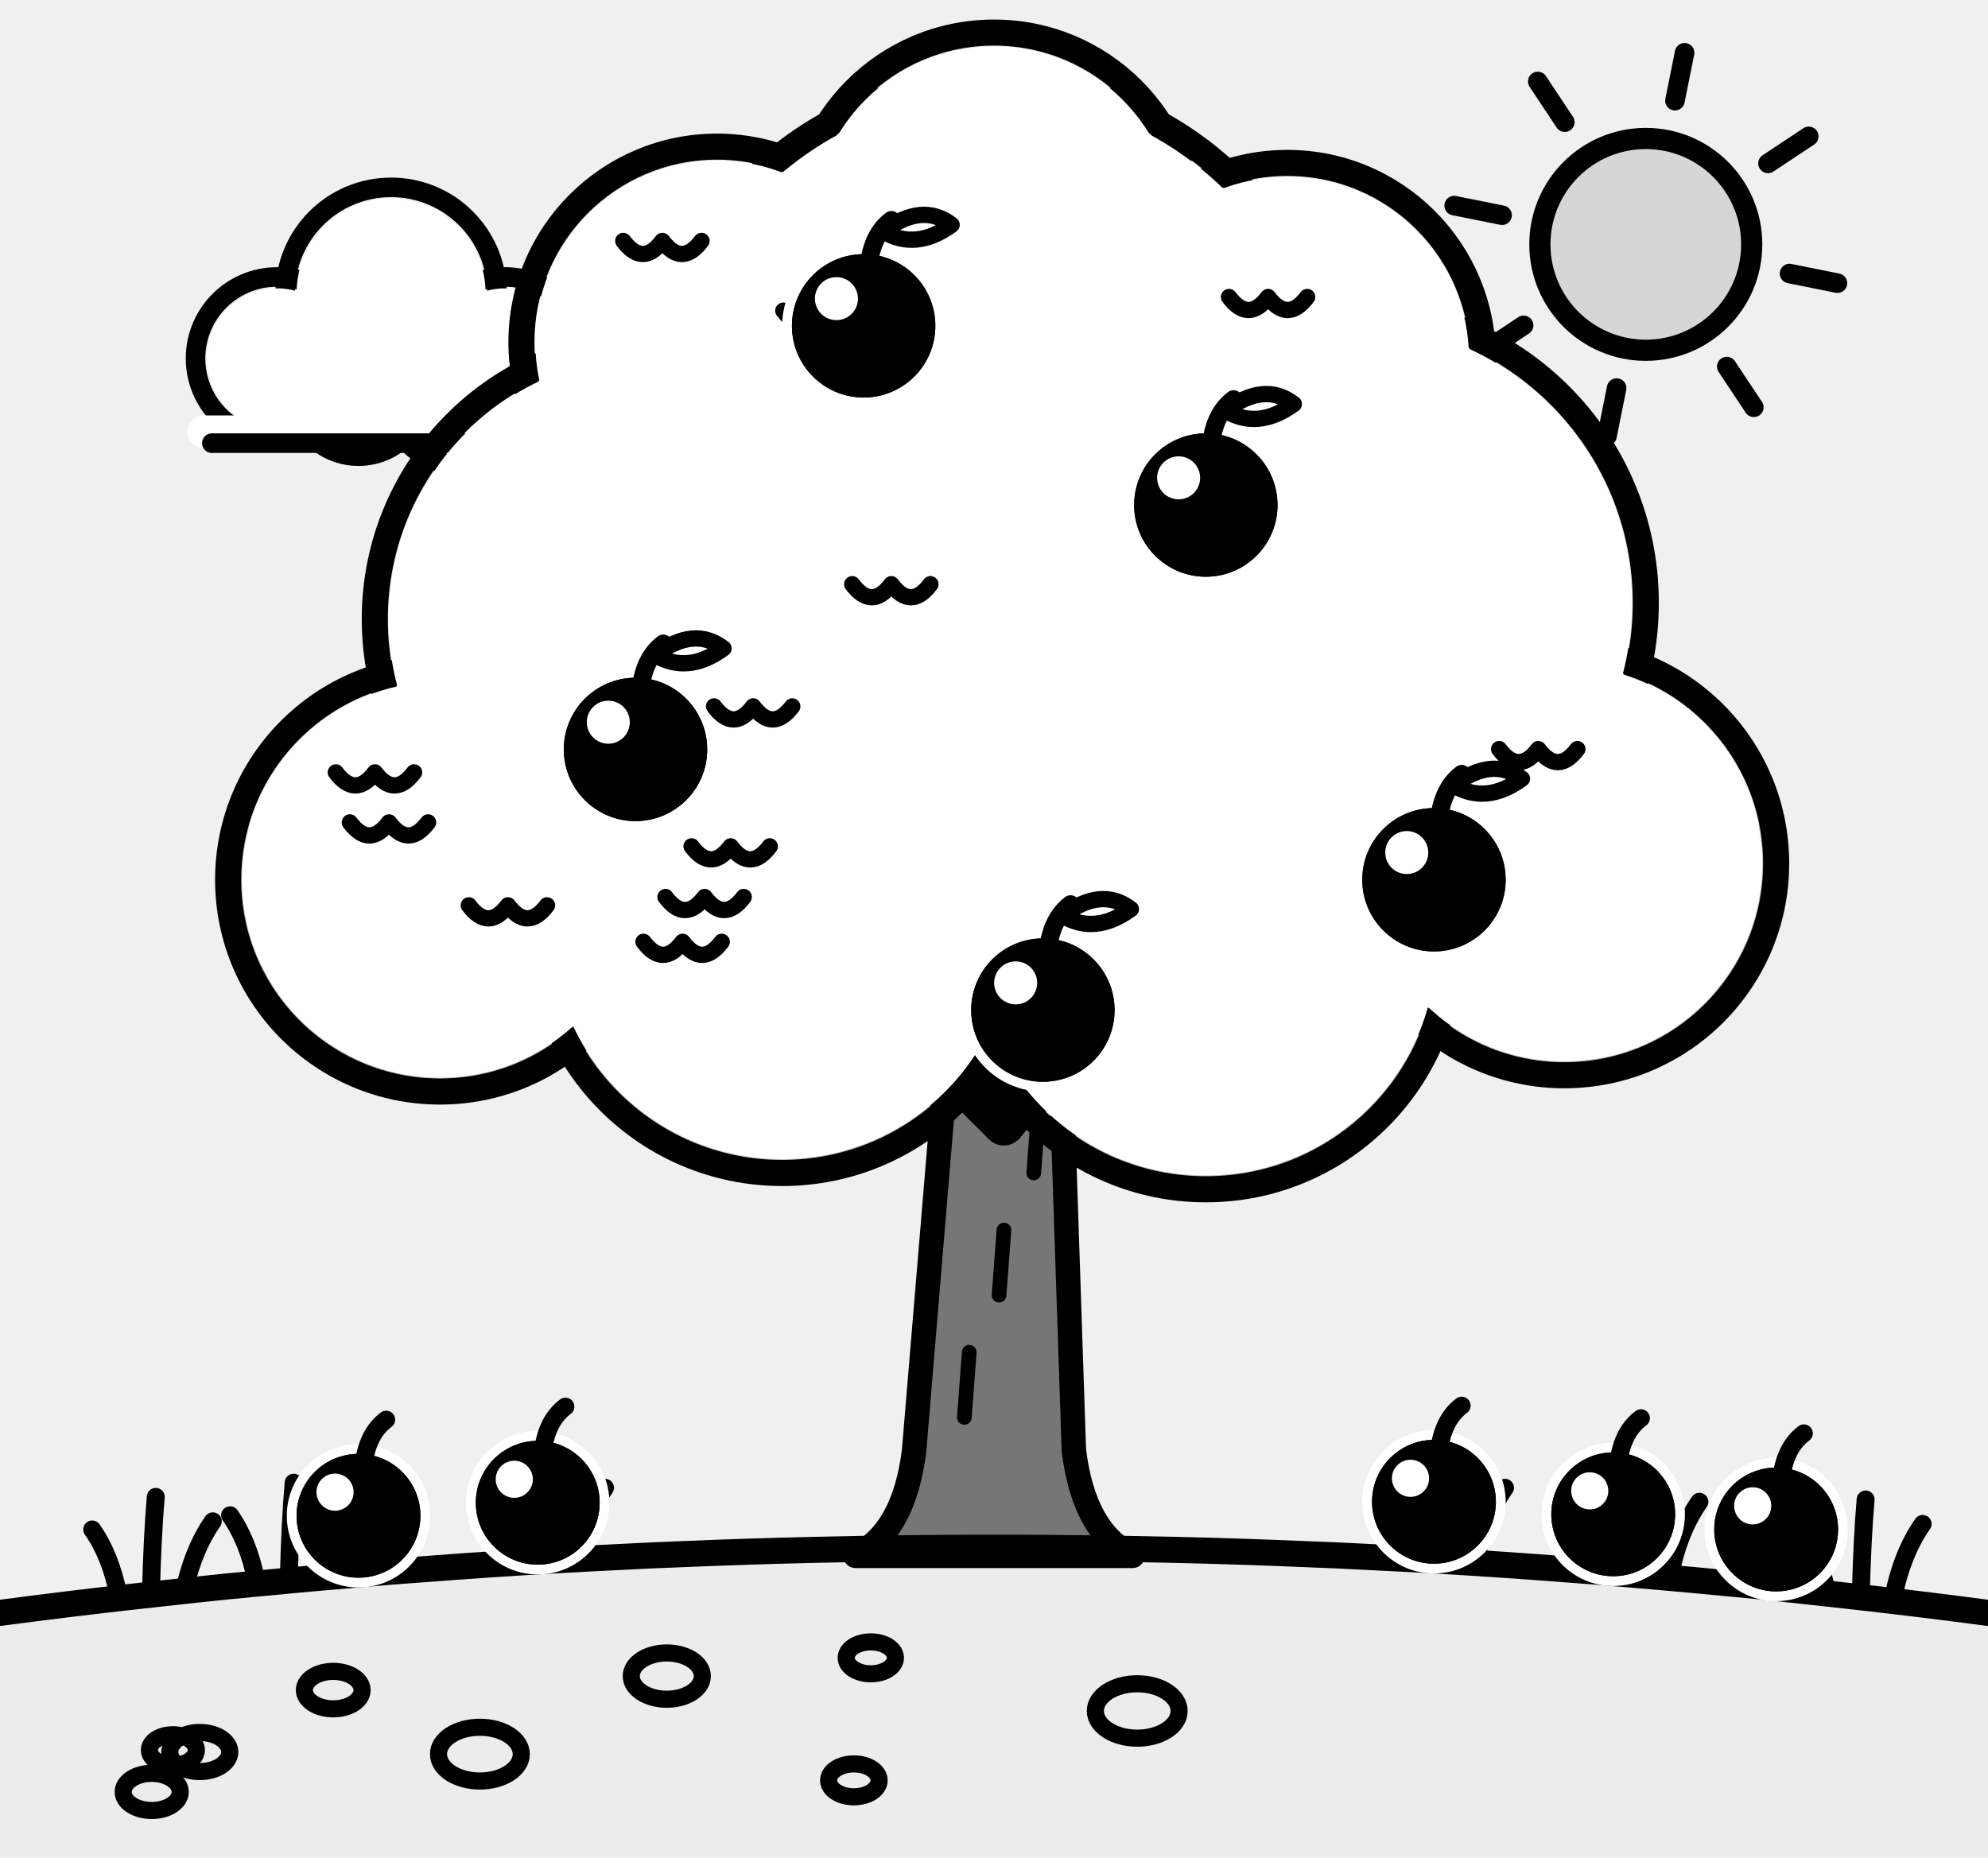
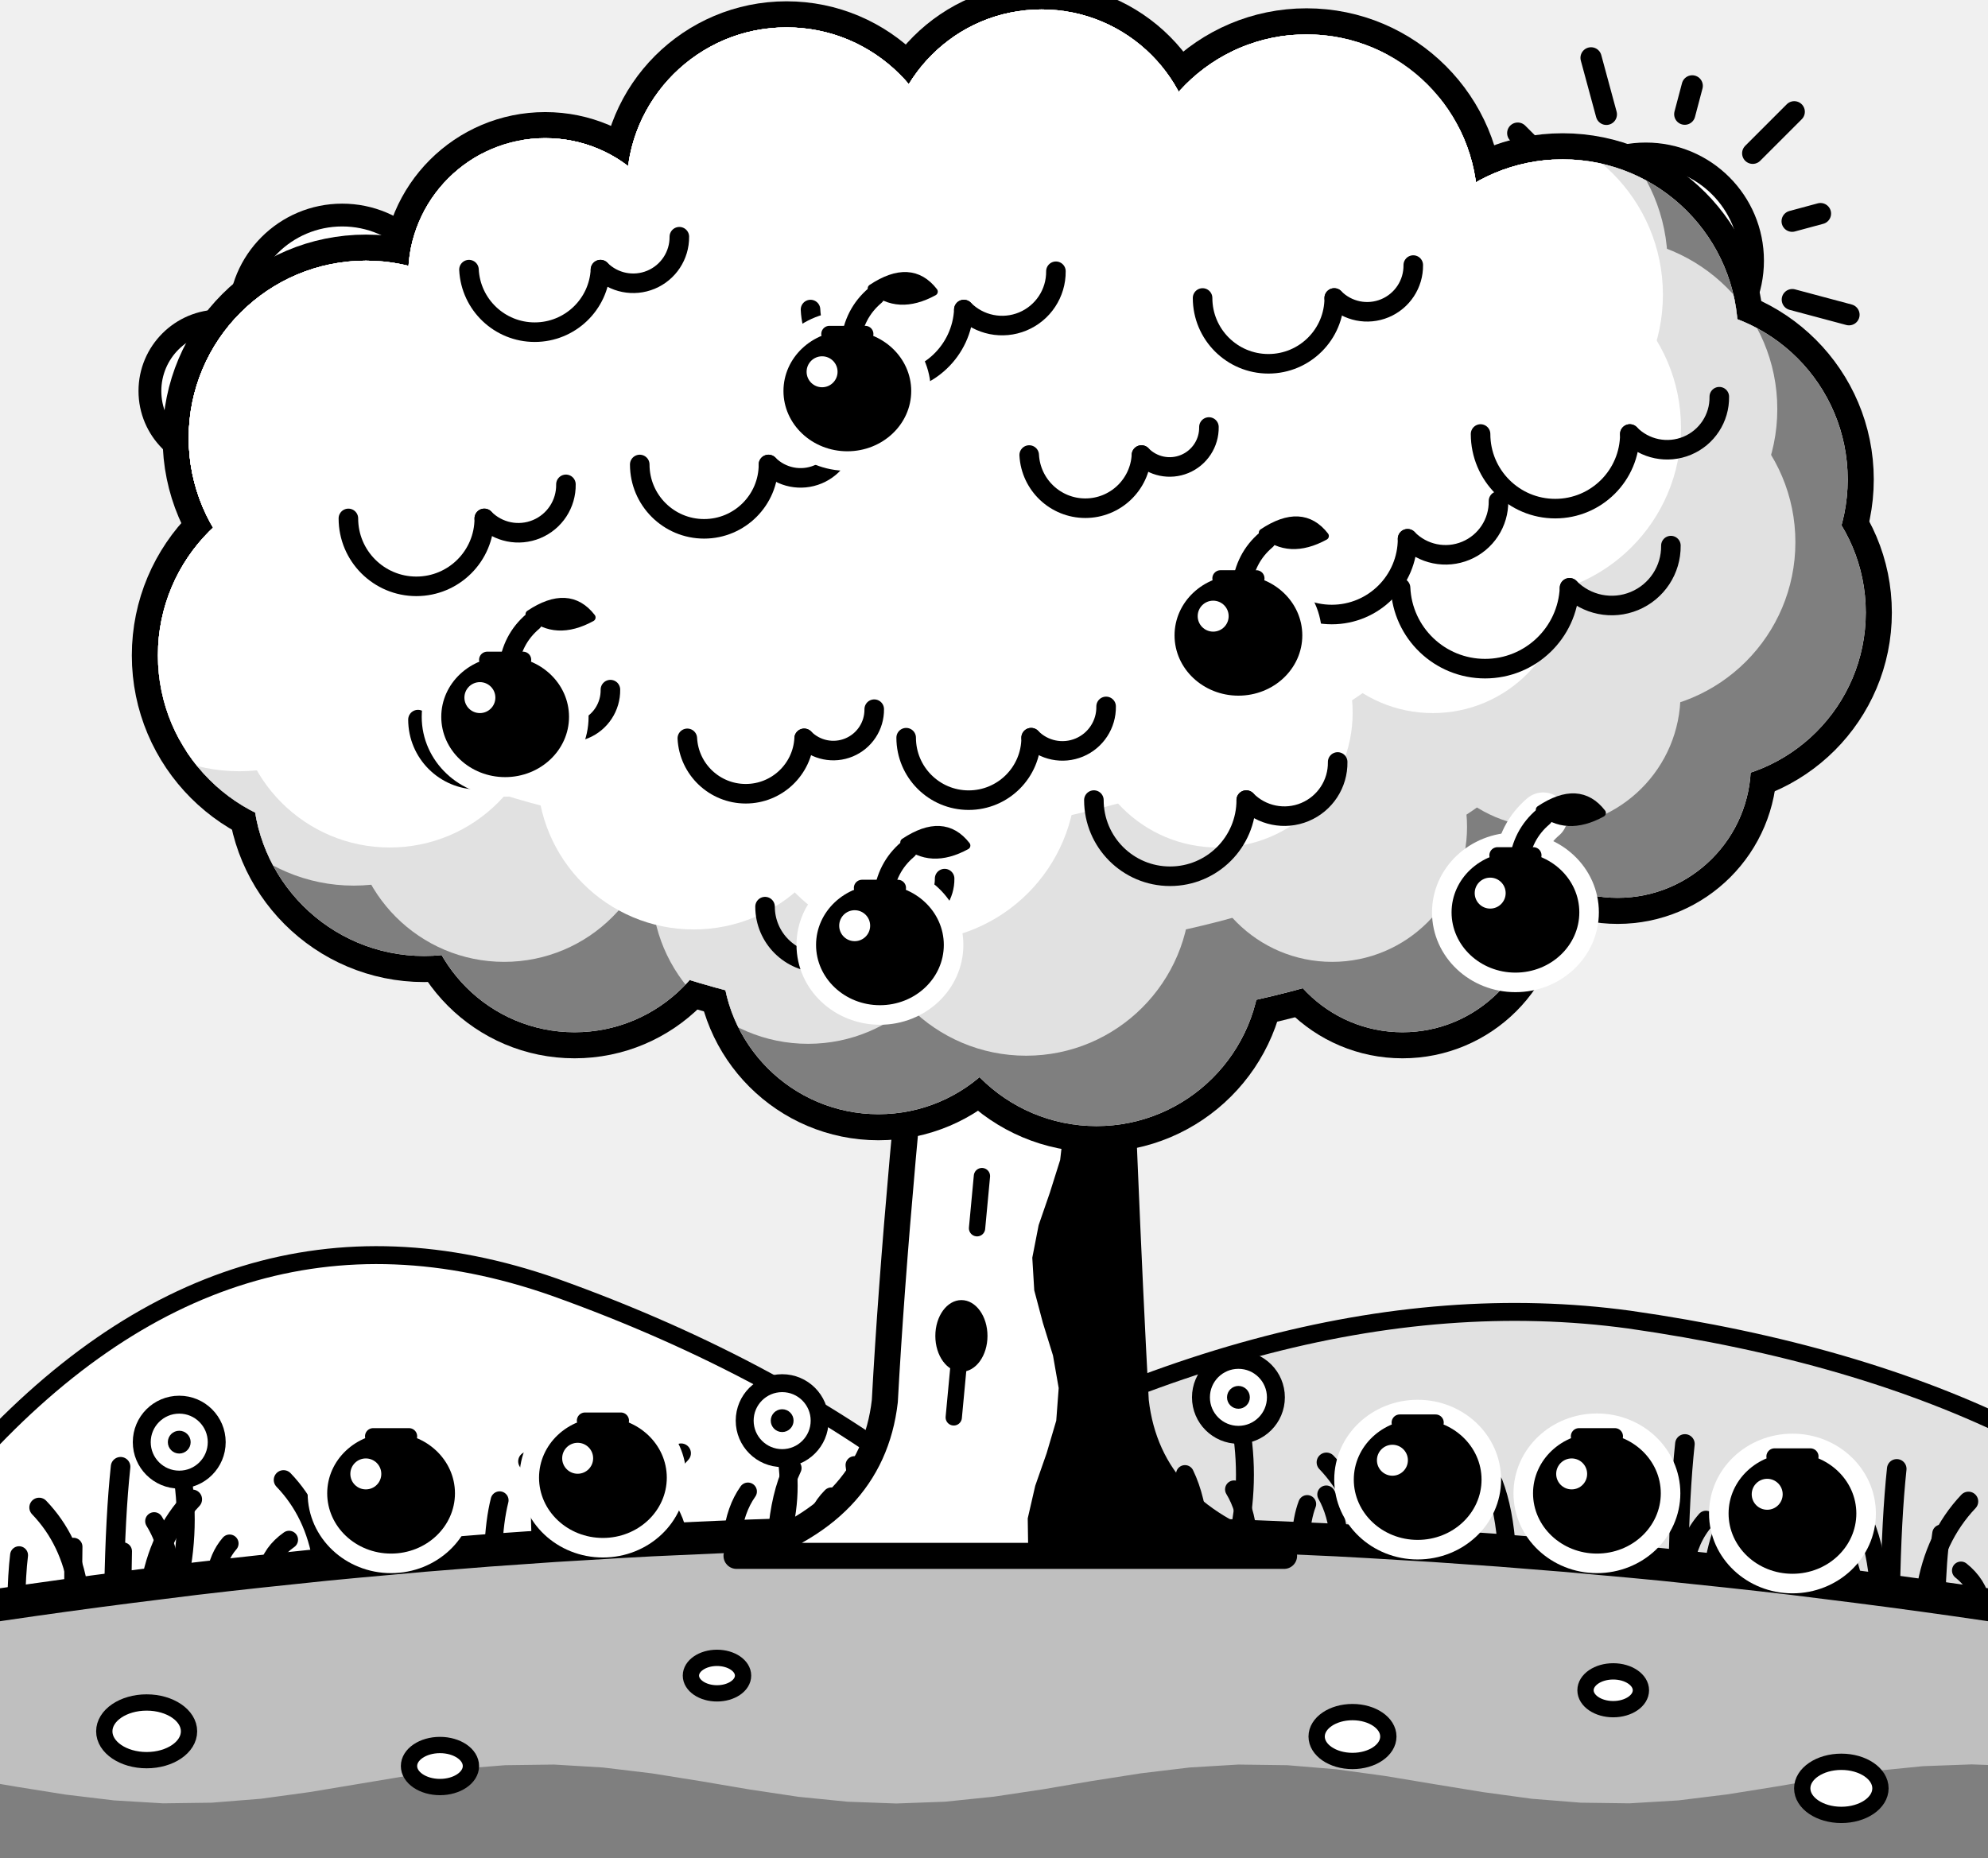
<svg xmlns="http://www.w3.org/2000/svg" width="122" height="114" viewBox="0 0 122 114">
-   <g id="shade">
-     <circle cx="101" cy="15" r="6.5" fill="rgb(214,214,214)" />
-     <path d="M0,99 L2,98.74 L4,98.49 L6,98.25 L8,98.02 L10,97.8 L12,97.58 L14,97.37 L16,97.18 L18,96.99 L20,96.81 L22,96.64 L24,96.47 L26,96.32 L28,96.17 L30,96.03 L32,95.9 L34,95.78 L36,95.67 L38,95.57 L40,95.47 L42,95.39 L44,95.31 L46,95.24 L48,95.18 L50,95.13 L52,95.09 L54,95.05 L56,95.03 L58,95.01 L60,95 L62,95 L64,95.01 L66,95.03 L68,95.05 L70,95.09 L72,95.13 L74,95.18 L76,95.24 L78,95.31 L80,95.39 L82,95.47 L84,95.57 L86,95.67 L88,95.78 L90,95.9 L92,96.03 L94,96.17 L96,96.32 L98,96.47 L100,96.64 L102,96.81 L104,96.99 L106,97.18 L108,97.37 L110,97.58 L112,97.8 L114,98.02 L116,98.25 L118,98.49 L120,98.74 L122,99 L122,114 L0,114 Z" fill="rgb(236,236,236)" />
-     <path d="M52.5,95.5 Q55.5,94 56.1,89 L58.1,65 L65.1,65 L65.9,89 Q66.5,94 69.5,95.5 Z" fill="rgb(118,118,118)" />
+   <g stroke-linecap="round" stroke-linejoin="round">
+     <path d="M109.99,18.39 L113.47,19.32" fill="none" stroke="#000" stroke-width="1.3" />
+     <path d="M107.59,22.56 L108.86,23.83" fill="none" stroke="#000" stroke-width="1.3" />
+     <path d="M103.42,24.98 L104.36,28.45" fill="none" stroke="#000" stroke-width="1.3" />
+     <path d="M98.61,24.99 L98.15,26.73" fill="none" stroke="#000" stroke-width="1.3" />
+     <path d="M94.44,22.59 L91.89,25.14" fill="none" stroke="#000" stroke-width="1.3" />
+     <path d="M92.02,18.42 L90.28,18.89" fill="none" stroke="#000" stroke-width="1.3" />
+     <path d="M92.01,13.61 L88.53,12.68" fill="none" stroke="#000" stroke-width="1.3" />
+     <path d="M94.41,9.44 L93.14,8.17" fill="none" stroke="#000" stroke-width="1.3" />
+     <path d="M98.58,7.02 L97.64,3.55" fill="none" stroke="#000" stroke-width="1.3" />
+     <path d="M103.39,7.01 L103.85,5.27" fill="none" stroke="#000" stroke-width="1.3" />
+     <path d="M107.56,9.41 L110.11,6.86" fill="none" stroke="#000" stroke-width="1.3" />
+     <path d="M109.98,13.58 L111.72,13.11" fill="none" stroke="#000" stroke-width="1.3" />
+     <circle cx="101" cy="16" r="6.5" fill="#fff" stroke="#000" stroke-width="1.5" />
+     <clipPath id="c1">
+       <rect x="0" y="0" width="122" height="29" />
+     </clipPath>
+     <g clip-path="url(#c1)">
+       <circle cx="13.5" cy="24" r="5" fill="#000" />
+       <circle cx="21" cy="19.5" r="7" fill="#000" />
+       <circle cx="30" cy="20.5" r="6" fill="#000" />
+       <circle cx="36.5" cy="24.5" r="4.5" fill="#000" />
+     </g>
+     <clipPath id="c2">
+       <rect x="0" y="0" width="122" height="27.6" />
+     </clipPath>
+     <g clip-path="url(#c2)">
+       <circle cx="13.5" cy="24" r="3.6" fill="#fff" />
+       <circle cx="21" cy="19.5" r="5.6" fill="#fff" />
+       <circle cx="30" cy="20.5" r="4.6" fill="#fff" />
+       <circle cx="36.5" cy="24.5" r="3.1" fill="#fff" />
+       <rect x="12" y="22" width="26" height="6" fill="#fff" />
+     </g>
+     <path d="M-2,90 Q14,72 34,79 Q48,84 58,92 L58,110 L-2,110 Z" fill="#fff" stroke="#000" stroke-width="1.1" />
+     <path d="M52,94 Q78,78 100,81 Q114,83 124,88 L124,110 L52,110 Z" fill="#e1e1e1" stroke="#000" stroke-width="1.1" />
+     <path d="M-2,98.8 L0,98.5 L2,98.21 L4,97.93 L6,97.66 L8,97.4 L10,97.15 L12,96.9 L14,96.67 L16,96.45 L18,96.24 L20,96.03 L22,95.84 L24,95.66 L26,95.48 L28,95.32 L30,95.16 L32,95.02 L34,94.88 L36,94.76 L38,94.64 L40,94.53 L42,94.44 L44,94.35 L46,94.27 L48,94.2 L50,94.15 L52,94.1 L54,94.06 L56,94.03 L58,94.01 L60,94 L62,94 L64,94.01 L66,94.03 L68,94.06 L70,94.1 L72,94.15 L74,94.2 L76,94.27 L78,94.35 L80,94.44 L82,94.53 L84,94.64 L86,94.76 L88,94.88 L90,95.02 L92,95.16 L94,95.32 L96,95.48 L98,95.66 L100,95.84 L102,96.03 L104,96.24 L106,96.45 L108,96.67 L110,96.9 L112,97.15 L114,97.4 L116,97.66 L118,97.93 L120,98.21 L122,98.5 L124,98.8 L124,116 L-2,116 Z" fill="#bfbfbf" />
+     <path d="M-2,109.16 L1,109.67 L4,110.15 L7,110.51 L10,110.69 L13,110.65 L16,110.41 L19,110 L22,109.5 L25,109 L28,108.59 L31,108.35 L34,108.31 L37,108.49 L40,108.85 L43,109.33 L46,109.84 L49,110.29 L52,110.59 L55,110.7 L58,110.59 L61,110.28 L64,109.83 L67,109.32 L70,108.85 L73,108.49 L76,108.31 L79,108.35 L82,108.6 L85,109.01 L88,109.51 L91,110 L94,110.41 L97,110.65 L100,110.69 L103,110.51 L106,110.14 L109,109.66 L112,109.15 L115,108.71 L118,108.41 L121,108.3 L124,108.41 L124,116 L-2,116 Z" fill="#7f7f7f" />
+     <ellipse cx="9" cy="106.27" rx="2.6" ry="1.77" fill="#fff" stroke="#000" stroke-width="1" />
+     <ellipse cx="27" cy="108.4" rx="1.9" ry="1.29" fill="#fff" stroke="#000" stroke-width="1" />
+     <ellipse cx="44" cy="102.85" rx="1.6" ry="1.09" fill="#fff" stroke="#000" stroke-width="1" />
+     <ellipse cx="83" cy="106.59" rx="2.2" ry="1.5" fill="#fff" stroke="#000" stroke-width="1" />
+     <ellipse cx="99" cy="103.75" rx="1.7" ry="1.16" fill="#fff" stroke="#000" stroke-width="1" />
+     <ellipse cx="113" cy="109.77" rx="2.4" ry="1.63" fill="#fff" stroke="#000" stroke-width="1" />
+     <path d="M1,98.35 q0.03,-1.73 0.17,-2.89" fill="none" stroke="#000" stroke-width="1.1" />
+     <path d="M4.49,97.86 q0,-1.75 0.02,-2.92" fill="none" stroke="#000" stroke-width="1.1" />
+     <path d="M7.52,97.46 q0.01,-1.35 0.03,-2.24" fill="none" stroke="#000" stroke-width="1.1" />
+     <path d="M10.6,97.07 q-0.23,-2.22 -1.14,-3.7" fill="none" stroke="#000" stroke-width="1.1" />
+     <path d="M13.22,96.76 q0.17,-1.21 0.87,-2.02" fill="none" stroke="#000" stroke-width="1.1" />
+     <path d="M16.39,96.41 q0.27,-1.14 1.35,-1.9" fill="none" stroke="#000" stroke-width="1.1" />
+     <path d="M19.94,96.04 q0.06,-2.02 0.32,-3.37" fill="none" stroke="#000" stroke-width="1.1" />
+     <path d="M22.36,95.81 q0.02,-1.1 0.08,-1.84" fill="none" stroke="#000" stroke-width="1.1" />
+     <path d="M24.65,95.6 q-0.14,-1.35 -0.72,-2.26" fill="none" stroke="#000" stroke-width="1.1" />
+     <path d="M26.89,95.41 q-0.03,-1.75 -0.17,-2.91" fill="none" stroke="#000" stroke-width="1.1" />
+     <path d="M30.27,95.14 q0.08,-1.83 0.39,-3.05" fill="none" stroke="#000" stroke-width="1.1" />
+     <path d="M33.17,94.94 q-0.02,-2.03 -0.12,-3.39" fill="none" stroke="#000" stroke-width="1.1" />
+     <path d="M35.76,94.77 q0.28,-2.52 1.39,-4.19" fill="none" stroke="#000" stroke-width="1.1" />
+     <path d="M39.14,94.58 q-0.1,-2.1 -0.52,-3.5" fill="none" stroke="#000" stroke-width="1.1" />
+     <path d="M41.66,94.45 q-0.24,-1.5 -1.2,-2.49" fill="none" stroke="#000" stroke-width="1.1" />
+     <path d="M44.93,94.31 q0.19,-1.66 0.97,-2.76" fill="none" stroke="#000" stroke-width="1.1" />
+     <path d="M47.67,94.21 q0.19,-2.46 0.97,-4.1" fill="none" stroke="#000" stroke-width="1.1" />
+     <path d="M49.87,94.15 q0.23,-1.38 1.15,-2.3" fill="none" stroke="#000" stroke-width="1.1" />
+     <path d="M52.73,94.08 q-0.06,-2.49 -0.29,-4.15" fill="none" stroke="#000" stroke-width="1.1" />
+     <path d="M68.97,94.08 q0.14,-2.47 0.72,-4.11" fill="none" stroke="#000" stroke-width="1.1" />
+     <path d="M71.33,94.13 q-0.22,-1.43 -1.12,-2.39" fill="none" stroke="#000" stroke-width="1.1" />
+     <path d="M73.62,94.19 q-0.18,-2.23 -0.9,-3.71" fill="none" stroke="#000" stroke-width="1.1" />
+     <path d="M76.6,94.29 q-0.17,-1.72 -0.87,-2.87" fill="none" stroke="#000" stroke-width="1.1" />
+     <path d="M79.82,94.43 q0.08,-1.27 0.4,-2.11" fill="none" stroke="#000" stroke-width="1.1" />
+     <path d="M82.19,94.54 q-0.16,-1.69 -0.8,-2.81" fill="none" stroke="#000" stroke-width="1.1" />
+     <path d="M84.77,94.68 q0.17,-2.48 0.85,-4.13" fill="none" stroke="#000" stroke-width="1.1" />
+     <path d="M87.39,94.84 q-0.16,-2.35 -0.81,-3.92" fill="none" stroke="#000" stroke-width="1.1" />
+     <path d="M90.14,95.03 q0.08,-2.31 0.4,-3.85" fill="none" stroke="#000" stroke-width="1.1" />
+     <path d="M92.48,95.2 q-0.16,-2.5 -0.8,-4.17" fill="none" stroke="#000" stroke-width="1.1" />
+     <path d="M95.05,95.4 q-0.1,-2.19 -0.48,-3.65" fill="none" stroke="#000" stroke-width="1.1" />
+     <path d="M97.66,95.63 q-0.23,-1.19 -1.15,-1.98" fill="none" stroke="#000" stroke-width="1.1" />
+     <path d="M100.68,95.9 q0.06,-1.43 0.28,-2.38" fill="none" stroke="#000" stroke-width="1.1" />
+     <path d="M103.4,96.17 q0.26,-1.73 1.29,-2.89" fill="none" stroke="#000" stroke-width="1.1" />
+     <path d="M106.27,96.48 q0.21,-1.91 1.03,-3.18" fill="none" stroke="#000" stroke-width="1.1" />
+     <path d="M108.73,96.76 q0.23,-1.3 1.14,-2.17" fill="none" stroke="#000" stroke-width="1.1" />
+     <path d="M112.07,97.15 q-0.17,-1.44 -0.87,-2.4" fill="none" stroke="#000" stroke-width="1.1" />
+     <path d="M115.31,97.57 q-0.17,-2.43 -0.85,-4.06" fill="none" stroke="#000" stroke-width="1.1" />
+     <path d="M118.84,98.05 q0.06,-2.35 0.29,-3.92" fill="none" stroke="#000" stroke-width="1.1" />
+     <path d="M121.63,98.45 q-0.26,-1.23 -1.29,-2.05" fill="none" stroke="#000" stroke-width="1.1" />
+     <path d="M4.8,97.53 q-0.48,-3 -2.4,-5" fill="none" stroke="#000" stroke-width="1.2" />
+     <path d="M7,97.53 q0.08,-4.5 0.4,-7.5" fill="none" stroke="#000" stroke-width="1.2" />
+     <path d="M9.2,97.53 q0.52,-3.3 2.6,-5.5" fill="none" stroke="#000" stroke-width="1.2" />
+     <path d="M19.8,95.84 q-0.48,-3 -2.4,-5" fill="none" stroke="#000" stroke-width="1.2" />
+     <path d="M22,95.84 q0.08,-4.5 0.4,-7.5" fill="none" stroke="#000" stroke-width="1.2" />
+     <path d="M24.2,95.84 q0.52,-3.3 2.6,-5.5" fill="none" stroke="#000" stroke-width="1.2" />
+     <path d="M34.8,94.7 q-0.48,-3 -2.4,-5" fill="none" stroke="#000" stroke-width="1.2" />
+     <path d="M37,94.7 q0.08,-4.5 0.4,-7.5" fill="none" stroke="#000" stroke-width="1.2" />
+     <path d="M39.2,94.7 q0.52,-3.3 2.6,-5.5" fill="none" stroke="#000" stroke-width="1.2" />
+     <path d="M83.8,94.76 q-0.48,-3 -2.4,-5" fill="none" stroke="#000" stroke-width="1.2" />
+     <path d="M86,94.76 q0.08,-4.5 0.4,-7.5" fill="none" stroke="#000" stroke-width="1.2" />
+     <path d="M88.2,94.76 q0.52,-3.3 2.6,-5.5" fill="none" stroke="#000" stroke-width="1.2" />
+     <path d="M100.8,96.13 q-0.48,-3 -2.4,-5" fill="none" stroke="#000" stroke-width="1.2" />
+     <path d="M103,96.13 q0.08,-4.5 0.4,-7.5" fill="none" stroke="#000" stroke-width="1.2" />
+     <path d="M105.2,96.13 q0.52,-3.3 2.6,-5.5" fill="none" stroke="#000" stroke-width="1.2" />
+     <path d="M113.8,97.66 q-0.48,-3 -2.4,-5" fill="none" stroke="#000" stroke-width="1.2" />
+     <path d="M116,97.66 q0.08,-4.5 0.4,-7.5" fill="none" stroke="#000" stroke-width="1.2" />
+     <path d="M118.2,97.66 q0.52,-3.3 2.6,-5.5" fill="none" stroke="#000" stroke-width="1.2" />
+     <path d="M11,97.02 q0.8,-3.75 0,-7.5" fill="none" stroke="#000" stroke-width="1.1" />
+     <circle cx="11" cy="88.52" r="2.3" fill="#fff" stroke="#000" stroke-width="1.1" />
+     <circle cx="11" cy="88.52" r="0.7" fill="#000" />
+     <path d="M48,94.2 q0.8,-3 0,-6" fill="none" stroke="#000" stroke-width="1.1" />
+     <circle cx="48" cy="87.2" r="2.3" fill="#fff" stroke="#000" stroke-width="1.1" />
+     <circle cx="48" cy="87.2" r="0.7" fill="#000" />
+     <path d="M76,94.27 q0.8,-3.75 0,-7.5" fill="none" stroke="#000" stroke-width="1.1" />
+     <circle cx="76" cy="85.77" r="2.3" fill="#fff" stroke="#000" stroke-width="1.1" />
+     <circle cx="76" cy="85.77" r="0.7" fill="#000" />
+     <path d="M-2,98.8 L0,98.5 L2,98.21 L4,97.93 L6,97.66 L8,97.4 L10,97.15 L12,96.9 L14,96.67 L16,96.45 L18,96.24 L20,96.03 L22,95.84 L24,95.66 L26,95.48 L28,95.32 L30,95.16 L32,95.02 L34,94.88 L36,94.76 L38,94.64 L40,94.53 L42,94.44 L44,94.35 L46,94.27 L48,94.2 L50,94.15 L52,94.1 L54,94.06 L56,94.03 L58,94.01 L60,94 L62,94 L64,94.01 L66,94.03 L68,94.06 L70,94.1 L72,94.15 L74,94.2 L76,94.27 L78,94.35 L80,94.44 L82,94.53 L84,94.64 L86,94.76 L88,94.88 L90,95.02 L92,95.16 L94,95.32 L96,95.48 L98,95.66 L100,95.84 L102,96.03 L104,96.24 L106,96.45 L108,96.67 L110,96.9 L112,97.15 L114,97.4 L116,97.66 L118,97.93 L120,98.21 L122,98.5 L124,98.8" fill="none" stroke="#000" stroke-width="2" />
+     <path d="M60.92,62.65 Q46.71,57.5 36.51,49.14 L35.49,50.86 Q45.29,59.9 59.08,65.75 Z" fill="#000" stroke="#000" stroke-width="0.5" />
+     <path d="M64.94,64.74 Q79.23,58.4 89.52,48.85 L88.48,47.15 Q77.77,56 63.06,61.66 Z" fill="#000" stroke="#000" stroke-width="0.5" />
+     <path d="M45.2,95.5 Q53.5,93 54.3,86 Q55,73.1 57.3,52.2 L68.3,52.2 Q69,73.1 69.7,86 Q70.5,93 78.8,95.5 Z" fill="#fff" stroke="#000" stroke-width="1.6" />
    <clipPath id="c3">
-       <circle cx="61" cy="26" r="21" />
-       <circle cx="40" cy="38" r="17" />
-       <circle cx="83" cy="37" r="18" />
-       <circle cx="27" cy="54" r="13" />
-       <circle cx="96" cy="53" r="13" />
-       <circle cx="48" cy="57" r="15" />
-       <circle cx="74" cy="58" r="15" />
-       <circle cx="61" cy="45" r="18" />
-       <circle cx="61" cy="14" r="12" />
-       <circle cx="44" cy="21" r="12" />
-       <circle cx="79" cy="22" r="12" />
+       <path d="M45.2,95.5 Q53.5,93 54.3,86 Q55,73.1 57.3,52.2 L68.3,52.2 Q69,73.1 69.7,86 Q70.5,93 78.8,95.5 Z" />
    </clipPath>
    <g clip-path="url(#c3)">
-       <rect x="0" y="0" width="122" height="114" fill="rgb(226,226,226)" />
-       <rect x="0" y="50.66" width="122" height="114" fill="rgb(186,186,186)" />
-       <circle cx="54.7" cy="18.65" r="9.45" fill="#fff" />
-       <circle cx="34.9" cy="32.05" r="7.65" fill="#fff" />
-       <circle cx="77.6" cy="30.7" r="8.1" fill="#fff" />
-       <circle cx="57.4" cy="9.8" r="5.4" fill="#fff" />
-       <circle cx="40.4" cy="16.8" r="5.4" fill="#fff" />
-       <circle cx="75.4" cy="17.8" r="5.4" fill="#fff" />
-     </g>
-   </g>
-   <g id="ink" fill="none" stroke="#000" stroke-linecap="round" stroke-linejoin="round">
-     <circle cx="101" cy="15" r="6.5" stroke-width="1.3" />
-     <path d="M109.82,16.79 L112.76,17.38" stroke-width="1.2" />
-     <path d="M105.97,22.5 L107.63,25" stroke-width="1.2" />
-     <path d="M99.21,23.82 L98.62,26.76" stroke-width="1.2" />
-     <path d="M93.5,19.97 L91,21.63" stroke-width="1.2" />
-     <path d="M92.18,13.21 L89.24,12.62" stroke-width="1.2" />
-     <path d="M96.03,7.5 L94.37,5" stroke-width="1.2" />
-     <path d="M102.79,6.18 L103.38,3.24" stroke-width="1.2" />
-     <path d="M108.5,10.03 L111,8.37" stroke-width="1.2" />
-     <circle cx="17" cy="22" r="5" stroke-width="1.2" />
-     <circle cx="24" cy="18" r="6.5" stroke-width="1.2" />
-     <circle cx="31" cy="22" r="5" stroke-width="1.2" />
-     <circle cx="22" cy="24" r="4" stroke-width="1.2" />
-     <circle cx="28" cy="24.5" r="4" stroke-width="1.2" />
-     <circle cx="17" cy="22" r="4.3" fill="#fff" stroke="none" />
-     <circle cx="24" cy="18" r="5.8" fill="#fff" stroke="none" />
-     <circle cx="31" cy="22" r="4.3" fill="#fff" stroke="none" />
-     <circle cx="22" cy="24" r="3.3" fill="#fff" stroke="none" />
-     <circle cx="28" cy="24.5" r="3.3" fill="#fff" stroke="none" />
-     <path d="M12.5,26.5 L35.5,26.5" stroke="#fff" stroke-width="2" />
-     <path d="M13,27.2 L35,27.2" stroke-width="1.2" />
-     <path d="M0,99 L2,98.74 L4,98.49 L6,98.25 L8,98.02 L10,97.8 L12,97.58 L14,97.37 L16,97.18 L18,96.99 L20,96.81 L22,96.64 L24,96.47 L26,96.32 L28,96.17 L30,96.03 L32,95.9 L34,95.78 L36,95.67 L38,95.57 L40,95.47 L42,95.39 L44,95.31 L46,95.24 L48,95.18 L50,95.13 L52,95.09 L54,95.05 L56,95.03 L58,95.01 L60,95 L62,95 L64,95.01 L66,95.03 L68,95.05 L70,95.09 L72,95.13 L74,95.18 L76,95.24 L78,95.31 L80,95.39 L82,95.47 L84,95.57 L86,95.67 L88,95.78 L90,95.9 L92,96.03 L94,96.17 L96,96.32 L98,96.47 L100,96.64 L102,96.81 L104,96.99 L106,97.18 L108,97.37 L110,97.58 L112,97.8 L114,98.02 L116,98.25 L118,98.49 L120,98.74 L122,99" stroke-width="1.6" />
-     <ellipse cx="40.92" cy="102.88" rx="2.18" ry="1.42" stroke-width="1.05" />
-     <ellipse cx="12.26" cy="107.54" rx="1.84" ry="1.2" stroke-width="1.05" />
-     <ellipse cx="10.61" cy="107.42" rx="1.44" ry="0.94" stroke-width="1.05" />
-     <ellipse cx="53.44" cy="101.76" rx="1.51" ry="0.98" stroke-width="1.05" />
-     <ellipse cx="52.4" cy="109.28" rx="1.55" ry="1.01" stroke-width="1.05" />
-     <ellipse cx="29.45" cy="107.67" rx="2.54" ry="1.65" stroke-width="1.05" />
-     <ellipse cx="69.79" cy="105.02" rx="2.57" ry="1.67" stroke-width="1.05" />
-     <ellipse cx="9.31" cy="109.99" rx="1.75" ry="1.14" stroke-width="1.05" />
-     <ellipse cx="20.45" cy="103.74" rx="1.77" ry="1.15" stroke-width="1.05" />
-     <path d="M7.26,97.88 Q6.78,95.48 5.66,93.88" stroke-width="1.1" />
-     <path d="M9.26,97.88 Q9.35,94.28 9.56,91.88" stroke-width="1.1" />
-     <path d="M11.26,97.88 Q11.8,95.18 13.06,93.38" stroke-width="1.1" />
-     <path d="M15.72,97.01 Q15.24,94.61 14.12,93.01" stroke-width="1.1" />
-     <path d="M17.72,97.01 Q17.81,93.41 18.02,91.01" stroke-width="1.1" />
-     <path d="M19.72,97.01 Q20.26,94.31 21.52,92.51" stroke-width="1.1" />
-     <path d="M31.33,95.82 Q30.85,93.42 29.73,91.82" stroke-width="1.1" />
-     <path d="M33.33,95.82 Q33.42,92.22 33.63,89.82" stroke-width="1.1" />
-     <path d="M35.33,95.82 Q35.87,93.12 37.13,91.32" stroke-width="1.1" />
-     <path d="M86.56,95.82 Q86.08,93.42 84.96,91.82" stroke-width="1.1" />
-     <path d="M88.56,95.82 Q88.65,92.22 88.86,89.82" stroke-width="1.1" />
-     <path d="M90.56,95.82 Q91.1,93.12 92.36,91.32" stroke-width="1.1" />
-     <path d="M98.49,96.68 Q98.01,94.28 96.89,92.68" stroke-width="1.1" />
-     <path d="M100.49,96.68 Q100.58,93.08 100.79,90.68" stroke-width="1.1" />
-     <path d="M102.49,96.68 Q103.03,93.98 104.29,92.18" stroke-width="1.1" />
-     <path d="M112.19,98.04 Q111.71,95.64 110.59,94.04" stroke-width="1.1" />
-     <path d="M114.19,98.04 Q114.28,94.44 114.49,92.04" stroke-width="1.1" />
-     <path d="M116.19,98.04 Q116.73,95.34 117.99,93.54" stroke-width="1.1" />
-     <path d="M52.5,95.5 Q55.5,94 56.1,89 L58.1,65 L65.1,65 L65.9,89 Q66.5,94 69.5,95.5 Z" stroke-width="1.5" fill="#fff" fill-opacity="0" />
-     <path d="M59.18,87 l0.3,-4" stroke-width="0.9" />
-     <path d="M61.31,79.5 l0.3,-4" stroke-width="0.9" />
-     <path d="M63.44,72 l0.3,-4" stroke-width="0.9" />
-     <path d="M61.6,69 Q49.7,57.2 41,47" stroke-width="2.6" />
-     <path d="M61.6,69 Q72.32,56.24 80,45" stroke-width="2.6" />
-     <path d="M61.6,69 Q58.98,53.84 57,39" stroke-width="2.2" />
-     <path d="M61.6,69 Q66.52,54.64 70,41" stroke-width="2" />
-     <circle cx="61" cy="26" r="21" stroke-width="1.6" />
-     <circle cx="40" cy="38" r="17" stroke-width="1.6" />
-     <circle cx="83" cy="37" r="18" stroke-width="1.6" />
-     <circle cx="27" cy="54" r="13" stroke-width="1.6" />
-     <circle cx="96" cy="53" r="13" stroke-width="1.6" />
-     <circle cx="48" cy="57" r="15" stroke-width="1.6" />
-     <circle cx="74" cy="58" r="15" stroke-width="1.6" />
-     <circle cx="61" cy="45" r="18" stroke-width="1.6" />
-     <circle cx="61" cy="14" r="12" stroke-width="1.6" />
-     <circle cx="44" cy="21" r="12" stroke-width="1.6" />
-     <circle cx="79" cy="22" r="12" stroke-width="1.6" />
-     <circle cx="61" cy="26" r="20.15" fill="#fff" stroke="none" />
-     <circle cx="40" cy="38" r="16.15" fill="#fff" stroke="none" />
-     <circle cx="83" cy="37" r="17.15" fill="#fff" stroke="none" />
-     <circle cx="27" cy="54" r="12.15" fill="#fff" stroke="none" />
-     <circle cx="96" cy="53" r="12.15" fill="#fff" stroke="none" />
-     <circle cx="48" cy="57" r="14.15" fill="#fff" stroke="none" />
-     <circle cx="74" cy="58" r="14.15" fill="#fff" stroke="none" />
-     <circle cx="61" cy="45" r="17.15" fill="#fff" stroke="none" />
-     <circle cx="61" cy="14" r="11.15" fill="#fff" stroke="none" />
-     <circle cx="44" cy="21" r="11.15" fill="#fff" stroke="none" />
-     <circle cx="79" cy="22" r="11.15" fill="#fff" stroke="none" />
-     <path d="M28.77,55.57 q1.2,1.6 2.4,0 q1.2,1.6 2.4,0" stroke-width="1" />
-     <path d="M21.47,50.48 q1.2,1.6 2.4,0 q1.2,1.6 2.4,0" stroke-width="1" />
-     <path d="M39.49,57.81 q1.2,1.6 2.4,0 q1.2,1.6 2.4,0" stroke-width="1" />
-     <path d="M92,45.98 q1.2,1.6 2.4,0 q1.2,1.6 2.4,0" stroke-width="1" />
-     <path d="M40.84,55.06 q1.2,1.6 2.4,0 q1.2,1.6 2.4,0" stroke-width="1" />
-     <path d="M38.25,14.79 q1.2,1.6 2.4,0 q1.2,1.6 2.4,0" stroke-width="1" />
-     <path d="M43.82,43.36 q1.2,1.6 2.4,0 q1.2,1.6 2.4,0" stroke-width="1" />
-     <path d="M48.07,19.07 q1.2,1.6 2.4,0 q1.2,1.6 2.4,0" stroke-width="1" />
-     <path d="M52.3,35.86 q1.2,1.6 2.4,0 q1.2,1.6 2.4,0" stroke-width="1" />
-     <path d="M42.44,51.95 q1.2,1.6 2.4,0 q1.2,1.6 2.4,0" stroke-width="1" />
-     <path d="M20.61,47.41 q1.2,1.6 2.4,0 q1.2,1.6 2.4,0" stroke-width="1" />
-     <path d="M75.42,18.23 q1.2,1.6 2.4,0 q1.2,1.6 2.4,0" stroke-width="1" />
-     <circle cx="39" cy="46" r="4.4" fill="#000" stroke="#fff" stroke-width="1.2" paint-order="stroke" />
-     <circle cx="39" cy="46" r="4.4" fill="#000" stroke="none" />
-     <circle cx="37.33" cy="44.33" r="1.32" fill="#fff" stroke="none" />
-     <path d="M39.3,42.4 q0.2,-2 1.4,-2.9" stroke-width="1.1" />
-     <path d="M40.2,40.2 q2.4,-1.8 4.2,-0.4 q-2.2,1.6 -4.2,0.4 Z" fill="#fff" stroke-width="1" />
-     <circle cx="74" cy="31" r="4.4" fill="#000" stroke="#fff" stroke-width="1.2" paint-order="stroke" />
-     <circle cx="74" cy="31" r="4.4" fill="#000" stroke="none" />
-     <circle cx="72.33" cy="29.33" r="1.32" fill="#fff" stroke="none" />
-     <path d="M74.3,27.4 q0.2,-2 1.4,-2.9" stroke-width="1.1" />
-     <path d="M75.2,25.2 q2.4,-1.8 4.2,-0.4 q-2.2,1.6 -4.2,0.4 Z" fill="#fff" stroke-width="1" />
-     <circle cx="88" cy="54" r="4.4" fill="#000" stroke="#fff" stroke-width="1.2" paint-order="stroke" />
-     <circle cx="88" cy="54" r="4.4" fill="#000" stroke="none" />
-     <circle cx="86.33" cy="52.33" r="1.32" fill="#fff" stroke="none" />
-     <path d="M88.3,50.4 q0.2,-2 1.4,-2.9" stroke-width="1.1" />
-     <path d="M89.2,48.2 q2.4,-1.8 4.2,-0.4 q-2.2,1.6 -4.2,0.4 Z" fill="#fff" stroke-width="1" />
-     <circle cx="53" cy="20" r="4.4" fill="#000" stroke="#fff" stroke-width="1.2" paint-order="stroke" />
-     <circle cx="53" cy="20" r="4.4" fill="#000" stroke="none" />
-     <circle cx="51.33" cy="18.33" r="1.32" fill="#fff" stroke="none" />
-     <path d="M53.3,16.4 q0.2,-2 1.4,-2.9" stroke-width="1.1" />
-     <path d="M54.2,14.2 q2.4,-1.8 4.2,-0.4 q-2.2,1.6 -4.2,0.4 Z" fill="#fff" stroke-width="1" />
-     <circle cx="64" cy="62" r="4.4" fill="#000" stroke="#fff" stroke-width="1.2" paint-order="stroke" />
-     <circle cx="64" cy="62" r="4.4" fill="#000" stroke="none" />
-     <circle cx="62.33" cy="60.33" r="1.32" fill="#fff" stroke="none" />
-     <path d="M64.3,58.4 q0.2,-2 1.4,-2.9" stroke-width="1.1" />
-     <path d="M65.2,56.2 q2.4,-1.8 4.2,-0.4 q-2.2,1.6 -4.2,0.4 Z" fill="#fff" stroke-width="1" />
-     <circle cx="22" cy="93.04" r="3.8" fill="#000" stroke="#fff" stroke-width="1.2" paint-order="stroke" />
-     <circle cx="22" cy="93.04" r="3.8" fill="#000" stroke="none" />
-     <circle cx="20.56" cy="91.59" r="1.14" fill="#fff" stroke="none" />
-     <path d="M22.3,90.04 q0.2,-2 1.4,-2.9" stroke-width="1.1" />
-     <circle cx="99" cy="92.95" r="3.8" fill="#000" stroke="#fff" stroke-width="1.2" paint-order="stroke" />
-     <circle cx="99" cy="92.95" r="3.8" fill="#000" stroke="none" />
-     <circle cx="97.56" cy="91.51" r="1.14" fill="#fff" stroke="none" />
-     <path d="M99.3,89.95 q0.2,-2 1.4,-2.9" stroke-width="1.1" />
-     <circle cx="33" cy="92.24" r="3.8" fill="#000" stroke="#fff" stroke-width="1.2" paint-order="stroke" />
-     <circle cx="33" cy="92.24" r="3.8" fill="#000" stroke="none" />
-     <circle cx="31.56" cy="90.8" r="1.14" fill="#fff" stroke="none" />
-     <path d="M33.3,89.24 q0.2,-2 1.4,-2.9" stroke-width="1.1" />
-     <circle cx="88" cy="92.18" r="3.8" fill="#000" stroke="#fff" stroke-width="1.2" paint-order="stroke" />
-     <circle cx="88" cy="92.18" r="3.8" fill="#000" stroke="none" />
-     <circle cx="86.56" cy="90.74" r="1.14" fill="#fff" stroke="none" />
-     <path d="M88.3,89.18 q0.2,-2 1.4,-2.9" stroke-width="1.1" />
-     <circle cx="109" cy="93.88" r="3.8" fill="#000" stroke="#fff" stroke-width="1.2" paint-order="stroke" />
-     <circle cx="109" cy="93.88" r="3.8" fill="#000" stroke="none" />
-     <circle cx="107.56" cy="92.43" r="1.14" fill="#fff" stroke="none" />
-     <path d="M109.3,90.88 q0.2,-2 1.4,-2.9" stroke-width="1.1" />
+       <path d="M65.41,51.2 L65.6,53.2 L65.28,55.2 L64.62,57.2 L63.95,59.2 L63.65,61.2 L63.85,63.2 L64.42,65.2 L65.02,67.2 L65.29,69.2 L65.06,71.2 L64.43,73.2 L63.74,75.2 L63.35,77.2 L63.47,79.2 L64,81.2 L64.62,83.2 L64.97,85.2 L64.82,87.2 L64.23,89.2 L63.53,91.2 L63.07,93.2 L63.1,95.2 L86.8,95.2 L86.8,51.2 Z" fill="#000" />
+     </g>
+     <path d="M58.53,87 L58.83,83.8" fill="none" stroke="#000" stroke-width="1" />
+     <path d="M59.96,75.39 L60.26,72.19" fill="none" stroke="#000" stroke-width="1" />
+     <path d="M58.98,63.78 L59.28,60.58" fill="none" stroke="#000" stroke-width="1" />
+     <ellipse cx="59" cy="82" rx="1.6" ry="2.2" fill="#000" />
+     <clipPath id="c4">
+       <ellipse cx="62" cy="36" rx="44" ry="27" />
+       <circle cx="63.92" cy="10.11" r="9.53" />
+       <circle cx="80.18" cy="12.6" r="10.49" />
+       <circle cx="95.9" cy="20.54" r="10.76" />
+       <circle cx="102.86" cy="29.43" r="10.53" />
+       <circle cx="104.14" cy="37.6" r="10.36" />
+       <circle cx="99.27" cy="46.93" r="8.18" />
+       <circle cx="86.07" cy="55.08" r="8.28" />
+       <circle cx="67.29" cy="59.04" r="10.08" />
+       <circle cx="53.91" cy="58.79" r="9.6" />
+       <circle cx="35.26" cy="53.97" r="9.39" />
+       <circle cx="26.03" cy="48.17" r="10.51" />
+       <circle cx="20.47" cy="40.23" r="10.78" />
+       <circle cx="22.46" cy="26.88" r="10.88" />
+       <circle cx="33.46" cy="16.89" r="8.41" />
+       <circle cx="48.27" cy="11.49" r="9.81" />
+     </clipPath>
+     <g fill="#000" stroke="#000" stroke-width="3.2">
+       <ellipse cx="62" cy="36" rx="44" ry="27" />
+       <circle cx="63.92" cy="10.11" r="9.53" />
+       <circle cx="80.18" cy="12.6" r="10.49" />
+       <circle cx="95.9" cy="20.54" r="10.76" />
+       <circle cx="102.86" cy="29.43" r="10.53" />
+       <circle cx="104.14" cy="37.6" r="10.36" />
+       <circle cx="99.27" cy="46.93" r="8.18" />
+       <circle cx="86.07" cy="55.08" r="8.28" />
+       <circle cx="67.29" cy="59.04" r="10.08" />
+       <circle cx="53.91" cy="58.79" r="9.6" />
+       <circle cx="35.26" cy="53.97" r="9.39" />
+       <circle cx="26.03" cy="48.17" r="10.51" />
+       <circle cx="20.47" cy="40.23" r="10.78" />
+       <circle cx="22.46" cy="26.88" r="10.88" />
+       <circle cx="33.46" cy="16.89" r="8.41" />
+       <circle cx="48.27" cy="11.49" r="9.81" />
+     </g>
+     <g fill="#fff">
+       <ellipse cx="62" cy="36" rx="44" ry="27" />
+       <circle cx="63.92" cy="10.11" r="9.53" />
+       <circle cx="80.18" cy="12.6" r="10.49" />
+       <circle cx="95.9" cy="20.54" r="10.76" />
+       <circle cx="102.86" cy="29.43" r="10.53" />
+       <circle cx="104.14" cy="37.6" r="10.36" />
+       <circle cx="99.27" cy="46.93" r="8.18" />
+       <circle cx="86.07" cy="55.08" r="8.28" />
+       <circle cx="67.29" cy="59.04" r="10.08" />
+       <circle cx="53.91" cy="58.79" r="9.6" />
+       <circle cx="35.26" cy="53.97" r="9.39" />
+       <circle cx="26.03" cy="48.17" r="10.51" />
+       <circle cx="20.47" cy="40.23" r="10.78" />
+       <circle cx="22.46" cy="26.88" r="10.88" />
+       <circle cx="33.46" cy="16.89" r="8.41" />
+       <circle cx="48.27" cy="11.49" r="9.81" />
+     </g>
+     <g clip-path="url(#c4)">
+       <rect x="-10" y="-10" width="142" height="134" fill="#7f7f7f" />
+       <g fill="#e1e1e1" transform="translate(-4.32,-4.32)">
+         <ellipse cx="62" cy="36" rx="44" ry="27" />
+         <circle cx="63.92" cy="10.11" r="9.53" />
+         <circle cx="80.18" cy="12.6" r="10.49" />
+         <circle cx="95.9" cy="20.54" r="10.76" />
+         <circle cx="102.86" cy="29.43" r="10.53" />
+         <circle cx="104.14" cy="37.6" r="10.36" />
+         <circle cx="99.27" cy="46.93" r="8.18" />
+         <circle cx="86.07" cy="55.08" r="8.28" />
+         <circle cx="67.29" cy="59.04" r="10.08" />
+         <circle cx="53.91" cy="58.79" r="9.6" />
+         <circle cx="35.26" cy="53.97" r="9.39" />
+         <circle cx="26.03" cy="48.17" r="10.51" />
+         <circle cx="20.47" cy="40.23" r="10.78" />
+         <circle cx="22.46" cy="26.88" r="10.88" />
+         <circle cx="33.46" cy="16.89" r="8.41" />
+         <circle cx="48.27" cy="11.49" r="9.81" />
+       </g>
+       <g fill="#fff" transform="translate(-11.34,-11.34)">
+         <ellipse cx="62" cy="36" rx="44" ry="27" />
+         <circle cx="63.92" cy="10.11" r="9.53" />
+         <circle cx="80.18" cy="12.6" r="10.49" />
+         <circle cx="95.9" cy="20.54" r="10.76" />
+         <circle cx="102.86" cy="29.43" r="10.53" />
+         <circle cx="104.14" cy="37.6" r="10.36" />
+         <circle cx="99.27" cy="46.93" r="8.18" />
+         <circle cx="86.07" cy="55.08" r="8.28" />
+         <circle cx="67.29" cy="59.04" r="10.08" />
+         <circle cx="53.91" cy="58.79" r="9.6" />
+         <circle cx="35.26" cy="53.97" r="9.39" />
+         <circle cx="26.03" cy="48.17" r="10.51" />
+         <circle cx="20.47" cy="40.23" r="10.78" />
+         <circle cx="22.46" cy="26.88" r="10.88" />
+         <circle cx="33.46" cy="16.89" r="8.41" />
+         <circle cx="48.27" cy="11.49" r="9.81" />
+       </g>
+     </g>
+     <g clip-path="url(#c4)">
+       <path d="M67.13,49.11 A4.67,4.67 0 0 0 76.48,49.11" fill="none" stroke="#000" stroke-width="1.2" />
+       <path d="M76.48,49.11 a3.27,3.27 0 0 0 5.61,-2.34" fill="none" stroke="#000" stroke-width="1.2" />
+       <path d="M85.95,36.08 A5.19,5.19 0 0 0 96.32,36.08" fill="none" stroke="#000" stroke-width="1.2" />
+       <path d="M96.32,36.08 a3.63,3.63 0 0 0 6.22,-2.59" fill="none" stroke="#000" stroke-width="1.2" />
+       <path d="M73.8,18.29 A4.04,4.04 0 0 0 81.88,18.29" fill="none" stroke="#000" stroke-width="1.2" />
+       <path d="M81.88,18.29 a2.83,2.83 0 0 0 4.85,-2.02" fill="none" stroke="#000" stroke-width="1.2" />
+       <path d="M42.18,45.32 A3.59,3.59 0 0 0 49.35,45.32" fill="none" stroke="#000" stroke-width="1.2" />
+       <path d="M49.35,45.32 a2.51,2.51 0 0 0 4.3,-1.79" fill="none" stroke="#000" stroke-width="1.2" />
+       <path d="M39.26,28.51 A3.95,3.95 0 0 0 47.16,28.51" fill="none" stroke="#000" stroke-width="1.2" />
+       <path d="M47.16,28.51 a2.77,2.77 0 0 0 4.74,-1.98" fill="none" stroke="#000" stroke-width="1.2" />
+       <path d="M21.38,31.82 A4.17,4.17 0 0 0 29.72,31.82" fill="none" stroke="#000" stroke-width="1.2" />
+       <path d="M29.72,31.82 a2.92,2.92 0 0 0 5.01,-2.09" fill="none" stroke="#000" stroke-width="1.2" />
+       <path d="M49.74,19 A4.71,4.71 0 0 0 59.15,19" fill="none" stroke="#000" stroke-width="1.2" />
+       <path d="M59.15,19 a3.3,3.3 0 0 0 5.65,-2.35" fill="none" stroke="#000" stroke-width="1.2" />
+       <path d="M77.08,33.07 A4.65,4.65 0 0 0 86.38,33.07" fill="none" stroke="#000" stroke-width="1.2" />
+       <path d="M86.38,33.07 a3.25,3.25 0 0 0 5.58,-2.32" fill="none" stroke="#000" stroke-width="1.2" />
+       <path d="M55.61,45.28 A3.83,3.83 0 0 0 63.28,45.28" fill="none" stroke="#000" stroke-width="1.2" />
+       <path d="M63.28,45.28 a2.68,2.68 0 0 0 4.6,-1.92" fill="none" stroke="#000" stroke-width="1.2" />
+       <path d="M46.95,55.65 A3.44,3.44 0 0 0 53.84,55.65" fill="none" stroke="#000" stroke-width="1.2" />
+       <path d="M53.84,55.65 a2.41,2.41 0 0 0 4.13,-1.72" fill="none" stroke="#000" stroke-width="1.2" />
+       <path d="M90.86,26.64 A4.58,4.58 0 0 0 100.02,26.64" fill="none" stroke="#000" stroke-width="1.2" />
+       <path d="M100.02,26.64 a3.2,3.2 0 0 0 5.49,-2.29" fill="none" stroke="#000" stroke-width="1.2" />
+       <path d="M63.16,27.93 A3.45,3.45 0 0 0 70.05,27.93" fill="none" stroke="#000" stroke-width="1.2" />
+       <path d="M70.05,27.93 a2.41,2.41 0 0 0 4.14,-1.72" fill="none" stroke="#000" stroke-width="1.2" />
+       <path d="M28.78,16.55 A4.04,4.04 0 0 0 36.85,16.55" fill="none" stroke="#000" stroke-width="1.2" />
+       <path d="M36.85,16.55 a2.83,2.83 0 0 0 4.84,-2.02" fill="none" stroke="#000" stroke-width="1.2" />
+       <path d="M25.65,44.17 A3.69,3.69 0 0 0 33.03,44.17" fill="none" stroke="#000" stroke-width="1.2" />
+       <path d="M33.03,44.17 a2.58,2.58 0 0 0 4.43,-1.84" fill="none" stroke="#000" stroke-width="1.2" />
+     </g>
+     <path d="M31.2,41.04 q0.2,-1.8 1.5,-2.9" fill="none" stroke="#fff" stroke-width="3" />
+     <ellipse cx="31" cy="44" rx="3.92" ry="3.7" fill="#000" stroke="#fff" stroke-width="2.4" />
+     <ellipse cx="31" cy="44" rx="3.92" ry="3.7" fill="#000" />
+     <path d="M29.9,40.5 L32.1,40.5" fill="none" stroke="#000" stroke-width="1" />
+     <circle cx="29.45" cy="42.82" r="0.95" fill="#fff" />
+     <path d="M31.2,41.04 q0.2,-1.8 1.5,-2.9" fill="none" stroke="#000" stroke-width="1.2" />
+     <path d="M32.5,37.7 q2.4,-1.6 3.8,0.2 q-2.2,1.2 -3.8,-0.2 Z" fill="#000" stroke="#000" stroke-width="0.5" />
+     <path d="M52.2,21.04 q0.2,-1.8 1.5,-2.9" fill="none" stroke="#fff" stroke-width="3" />
+     <ellipse cx="52" cy="24" rx="3.92" ry="3.7" fill="#000" stroke="#fff" stroke-width="2.4" />
+     <ellipse cx="52" cy="24" rx="3.92" ry="3.7" fill="#000" />
+     <path d="M50.9,20.5 L53.1,20.5" fill="none" stroke="#000" stroke-width="1" />
+     <circle cx="50.45" cy="22.82" r="0.95" fill="#fff" />
+     <path d="M52.2,21.04 q0.2,-1.8 1.5,-2.9" fill="none" stroke="#000" stroke-width="1.2" />
+     <path d="M53.5,17.7 q2.4,-1.6 3.8,0.2 q-2.2,1.2 -3.8,-0.2 Z" fill="#000" stroke="#000" stroke-width="0.5" />
+     <path d="M76.2,36.04 q0.2,-1.8 1.5,-2.9" fill="none" stroke="#fff" stroke-width="3" />
+     <ellipse cx="76" cy="39" rx="3.92" ry="3.7" fill="#000" stroke="#fff" stroke-width="2.4" />
+     <ellipse cx="76" cy="39" rx="3.92" ry="3.7" fill="#000" />
+     <path d="M74.9,35.5 L77.1,35.5" fill="none" stroke="#000" stroke-width="1" />
+     <circle cx="74.45" cy="37.82" r="0.95" fill="#fff" />
+     <path d="M76.2,36.04 q0.2,-1.8 1.5,-2.9" fill="none" stroke="#000" stroke-width="1.2" />
+     <path d="M77.5,32.7 q2.4,-1.6 3.8,0.2 q-2.2,1.2 -3.8,-0.2 Z" fill="#000" stroke="#000" stroke-width="0.5" />
+     <path d="M93.2,53.04 q0.2,-1.8 1.5,-2.9" fill="none" stroke="#fff" stroke-width="3" />
+     <ellipse cx="93" cy="56" rx="3.92" ry="3.7" fill="#000" stroke="#fff" stroke-width="2.4" />
+     <ellipse cx="93" cy="56" rx="3.92" ry="3.7" fill="#000" />
+     <path d="M91.9,52.5 L94.1,52.5" fill="none" stroke="#000" stroke-width="1" />
+     <circle cx="91.45" cy="54.82" r="0.95" fill="#fff" />
+     <path d="M93.2,53.04 q0.2,-1.8 1.5,-2.9" fill="none" stroke="#000" stroke-width="1.2" />
+     <path d="M94.5,49.7 q2.4,-1.6 3.8,0.2 q-2.2,1.2 -3.8,-0.2 Z" fill="#000" stroke="#000" stroke-width="0.5" />
+     <path d="M54.2,55.04 q0.2,-1.8 1.5,-2.9" fill="none" stroke="#fff" stroke-width="3" />
+     <ellipse cx="54" cy="58" rx="3.92" ry="3.7" fill="#000" stroke="#fff" stroke-width="2.4" />
+     <ellipse cx="54" cy="58" rx="3.92" ry="3.7" fill="#000" />
+     <path d="M52.9,54.5 L55.1,54.5" fill="none" stroke="#000" stroke-width="1" />
+     <circle cx="52.45" cy="56.82" r="0.95" fill="#fff" />
+     <path d="M54.2,55.04 q0.2,-1.8 1.5,-2.9" fill="none" stroke="#000" stroke-width="1.2" />
+     <path d="M55.5,51.7 q2.4,-1.6 3.8,0.2 q-2.2,1.2 -3.8,-0.2 Z" fill="#000" stroke="#000" stroke-width="0.5" />
+     <ellipse cx="24" cy="91.66" rx="3.92" ry="3.7" fill="#000" stroke="#fff" stroke-width="2.4" />
+     <ellipse cx="24" cy="91.66" rx="3.92" ry="3.7" fill="#000" />
+     <path d="M22.9,88.16 L25.1,88.16" fill="none" stroke="#000" stroke-width="1" />
+     <circle cx="22.45" cy="90.47" r="0.95" fill="#fff" />
+     <ellipse cx="98" cy="91.66" rx="3.92" ry="3.7" fill="#000" stroke="#fff" stroke-width="2.4" />
+     <ellipse cx="98" cy="91.66" rx="3.92" ry="3.7" fill="#000" />
+     <path d="M96.9,88.16 L99.1,88.16" fill="none" stroke="#000" stroke-width="1" />
+     <circle cx="96.45" cy="90.47" r="0.95" fill="#fff" />
+     <ellipse cx="37" cy="90.7" rx="3.92" ry="3.7" fill="#000" stroke="#fff" stroke-width="2.4" />
+     <ellipse cx="37" cy="90.7" rx="3.92" ry="3.7" fill="#000" />
+     <path d="M35.9,87.2 L38.1,87.2" fill="none" stroke="#000" stroke-width="1" />
+     <circle cx="35.45" cy="89.51" r="0.95" fill="#fff" />
+     <ellipse cx="87" cy="90.82" rx="3.92" ry="3.7" fill="#000" stroke="#fff" stroke-width="2.4" />
+     <ellipse cx="87" cy="90.82" rx="3.92" ry="3.7" fill="#000" />
+     <path d="M85.9,87.32 L88.1,87.32" fill="none" stroke="#000" stroke-width="1" />
+     <circle cx="85.45" cy="89.63" r="0.95" fill="#fff" />
+     <ellipse cx="110" cy="92.9" rx="3.92" ry="3.7" fill="#000" stroke="#fff" stroke-width="2.4" />
+     <ellipse cx="110" cy="92.9" rx="3.92" ry="3.7" fill="#000" />
+     <path d="M108.9,89.4 L111.1,89.4" fill="none" stroke="#000" stroke-width="1" />
+     <circle cx="108.45" cy="91.72" r="0.95" fill="#fff" />
  </g>
</svg>
